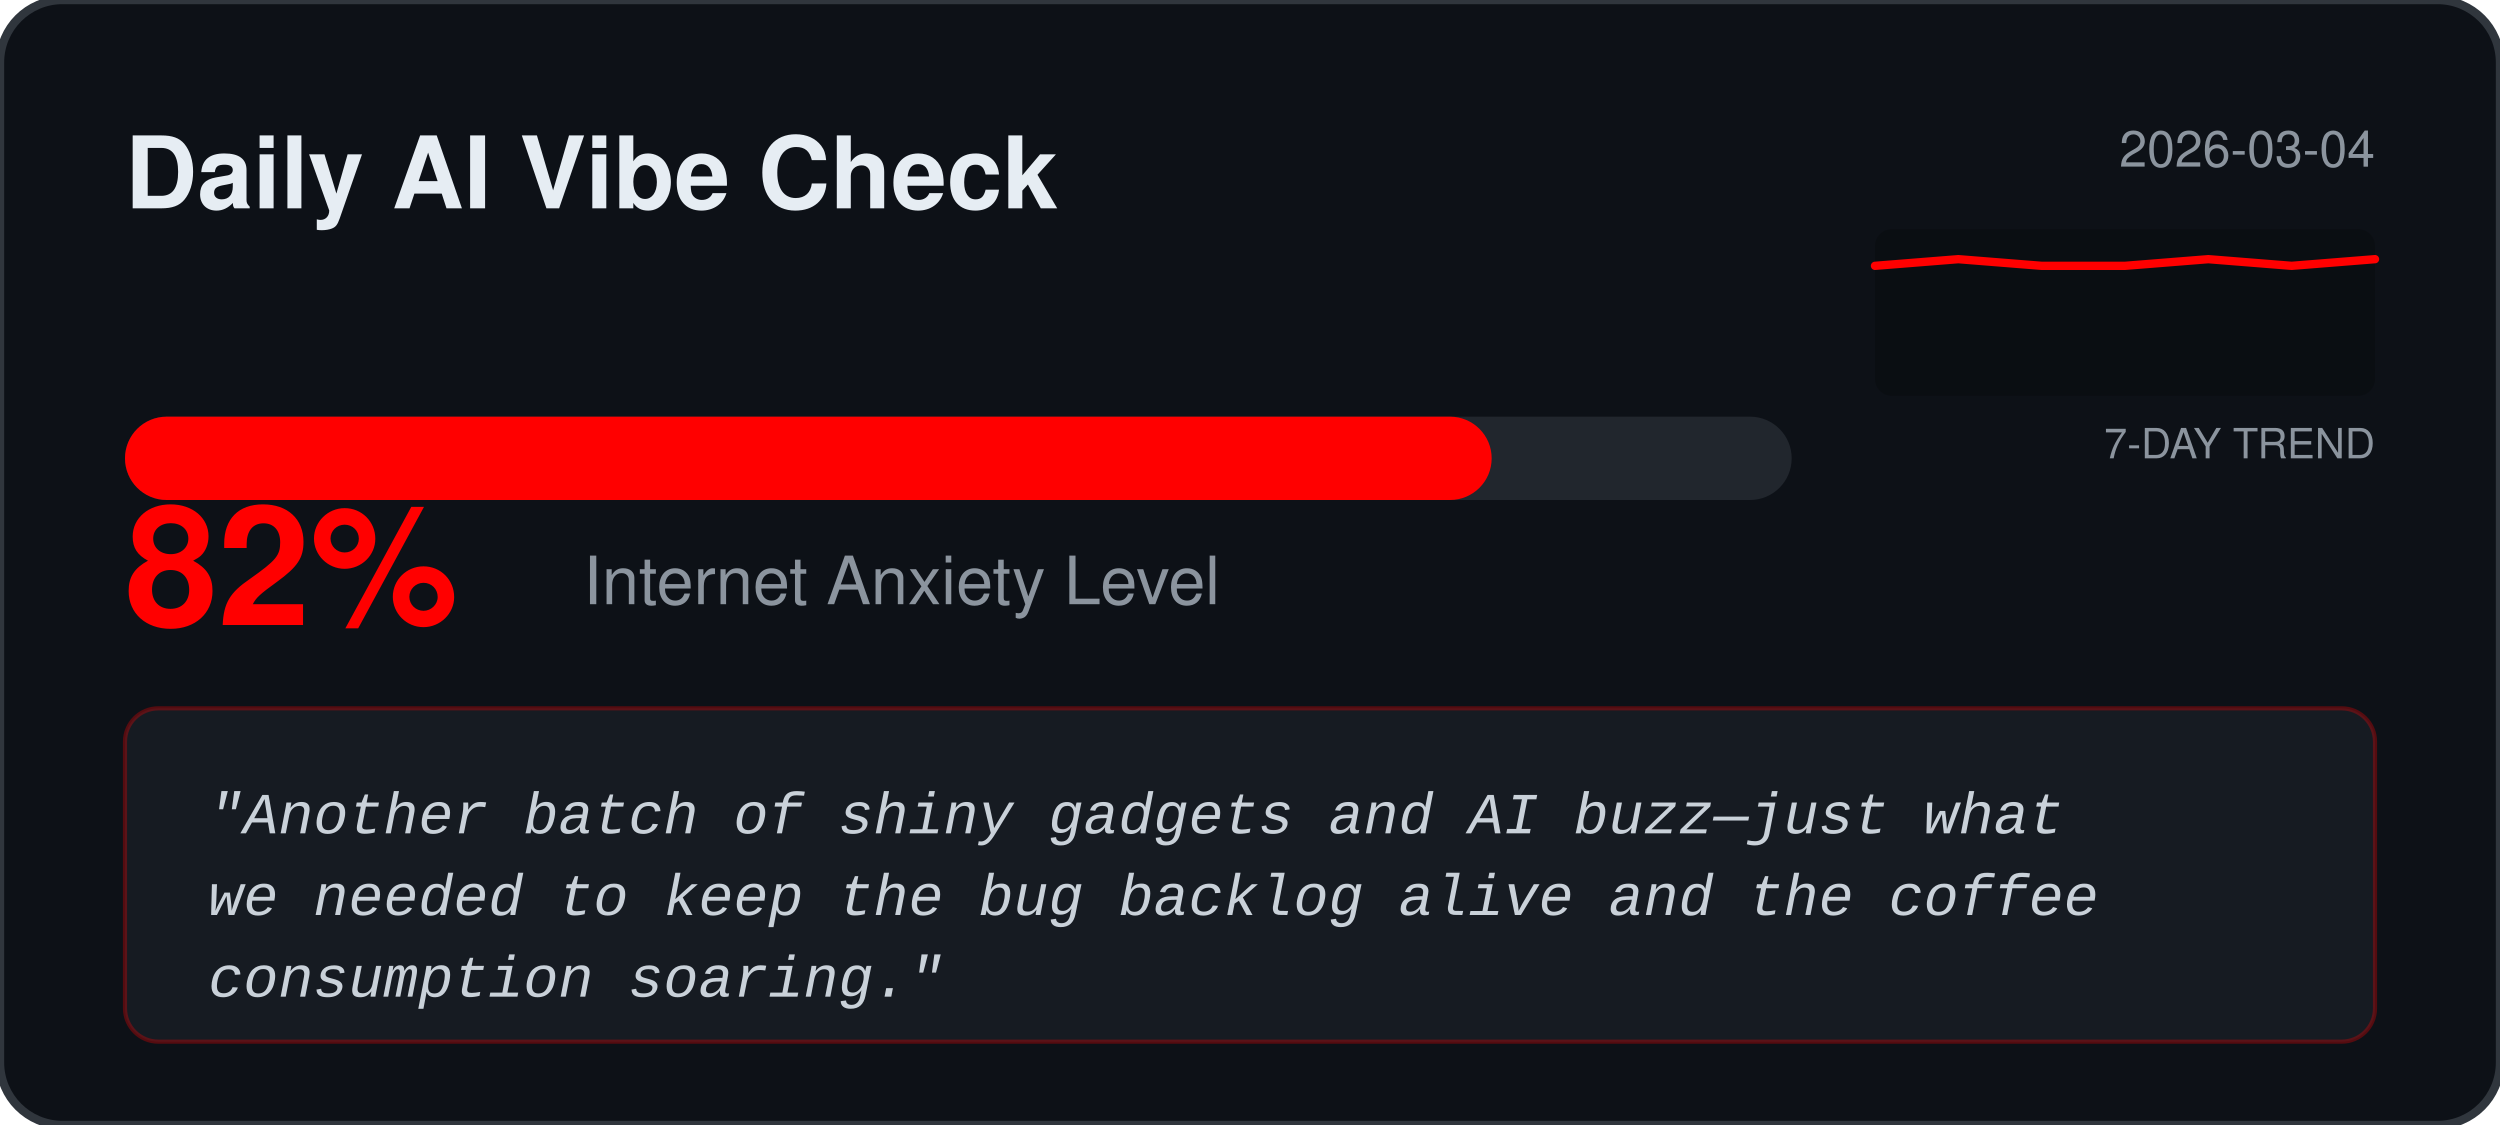
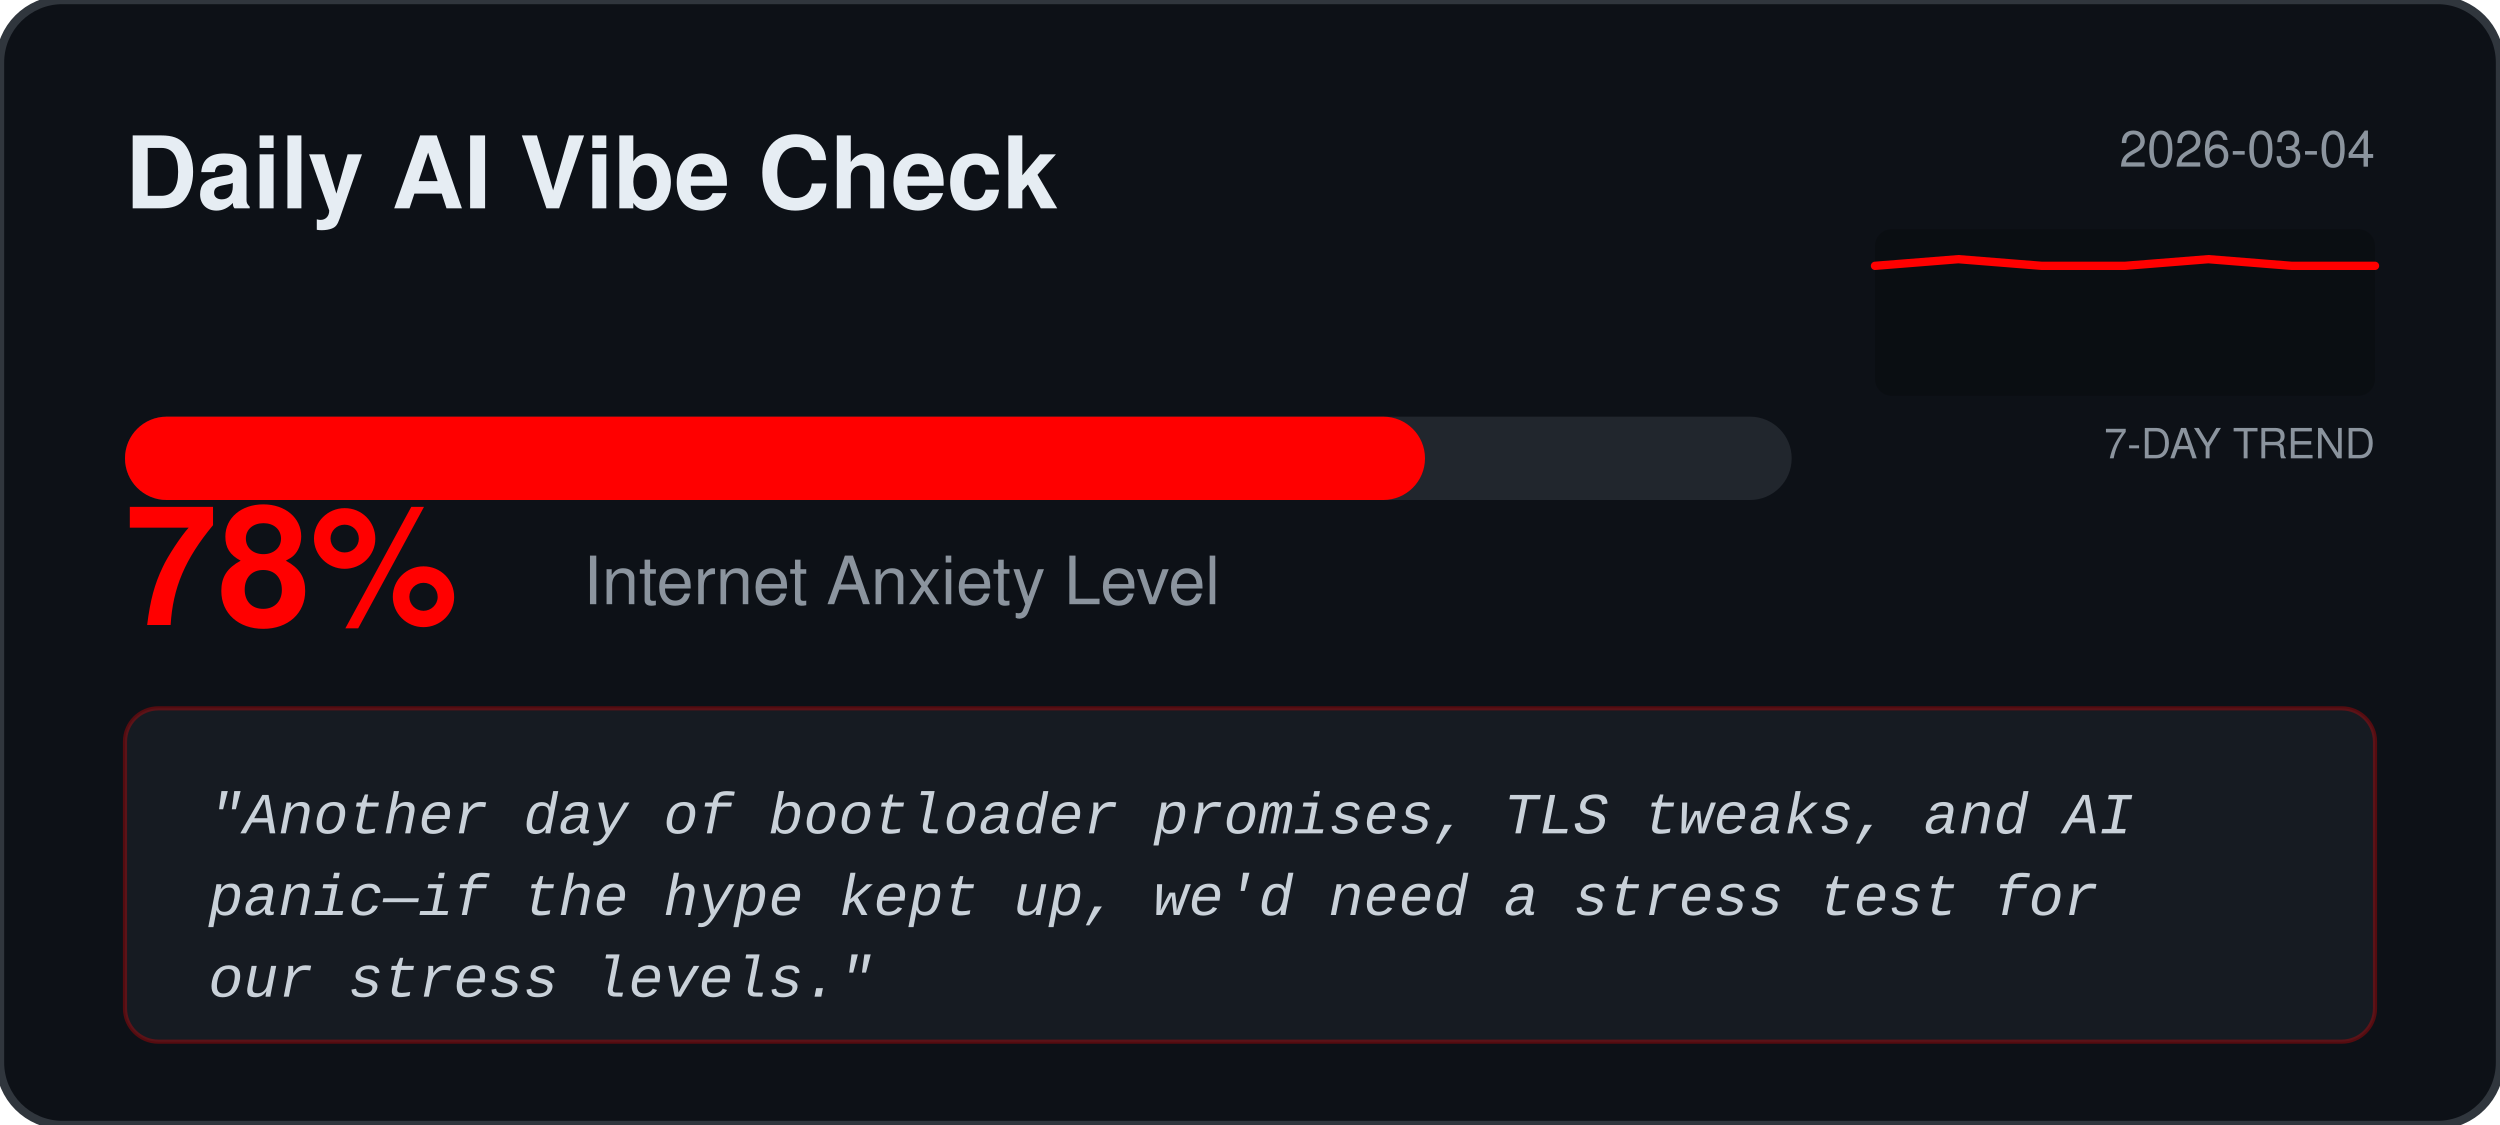
<svg xmlns="http://www.w3.org/2000/svg" width="600" height="270" viewBox="0 0 600 270" fill="none">
  <rect width="600" height="270" rx="15" fill="#0D1117" stroke="#30363D" stroke-width="2" />
  <text x="30" y="50" fill="#E6EDF3" font-family="Segoe UI, Helvetica, sans-serif" font-weight="bold" font-size="24">Daily AI Vibe Check</text>
  <text x="570" y="40" fill="#8B949E" font-family="Segoe UI, Helvetica, sans-serif" font-size="12" text-anchor="end">2026-03-04</text>
  <rect x="450" y="55" width="120" height="40" fill="#000000" fill-opacity="0.2" rx="4" />
  <text x="570" y="110" fill="#8B949E" font-family="Segoe UI, Helvetica, sans-serif" font-size="10" text-anchor="end">7-DAY TREND</text>
-   <polyline points="450.0,63.8 470.0,62.2 490.0,63.8 510.0,63.8 530.0,62.2 550.0,63.8 570.0,62.2" fill="none" stroke="#FF0000" stroke-width="2" stroke-linecap="round" stroke-linejoin="round" />
+   <polyline points="450.0,63.8 470.0,62.2 490.0,63.8 510.0,63.8 530.0,62.2 550.0,63.8 570.0,63.8" fill="none" stroke="#FF0000" stroke-width="2" stroke-linecap="round" stroke-linejoin="round" />
  <rect x="30" y="100" width="400" height="20" rx="10" fill="#21262D" />
-   <rect x="30" y="100" width="328.0" height="20" rx="10" fill="#FF0000" />
-   <text x="30" y="150" fill="#FF0000" font-family="Segoe UI, Helvetica, sans-serif" font-weight="bold" font-size="40">82%</text>
+   <rect x="30" y="100" width="312.0" height="20" rx="10" fill="#FF0000" />
+   <text x="30" y="150" fill="#FF0000" font-family="Segoe UI, Helvetica, sans-serif" font-weight="bold" font-size="40">78%</text>
  <text x="140" y="145" fill="#8B949E" font-family="Segoe UI, Helvetica, sans-serif" font-size="16">Internet Anxiety Level</text>
  <rect x="30" y="170" width="540" height="80" rx="8" fill="#161B22" stroke="#FF0000" stroke-opacity="0.3" />
  <text x="50" y="200" fill="#C9D1D9" font-family="Courier New, monospace" font-size="14" font-style="italic">
-     <tspan x="50" dy="0">"Another batch of shiny gadgets and AI buzz—just what</tspan>
-     <tspan x="50" dy="1.4em">we needed to keep the bug backlog alive and the coffee</tspan>
-     <tspan x="50" dy="1.4em">consumption soaring."</tspan>
+     <tspan x="50" dy="0">"Another day of bootloader promises, TLS tweaks, and AI</tspan>
+     <tspan x="50" dy="1.4em">panic—if the hype kept up, we'd need a stress test for</tspan>
+     <tspan x="50" dy="1.4em">our stress levels."</tspan>
  </text>
</svg>
